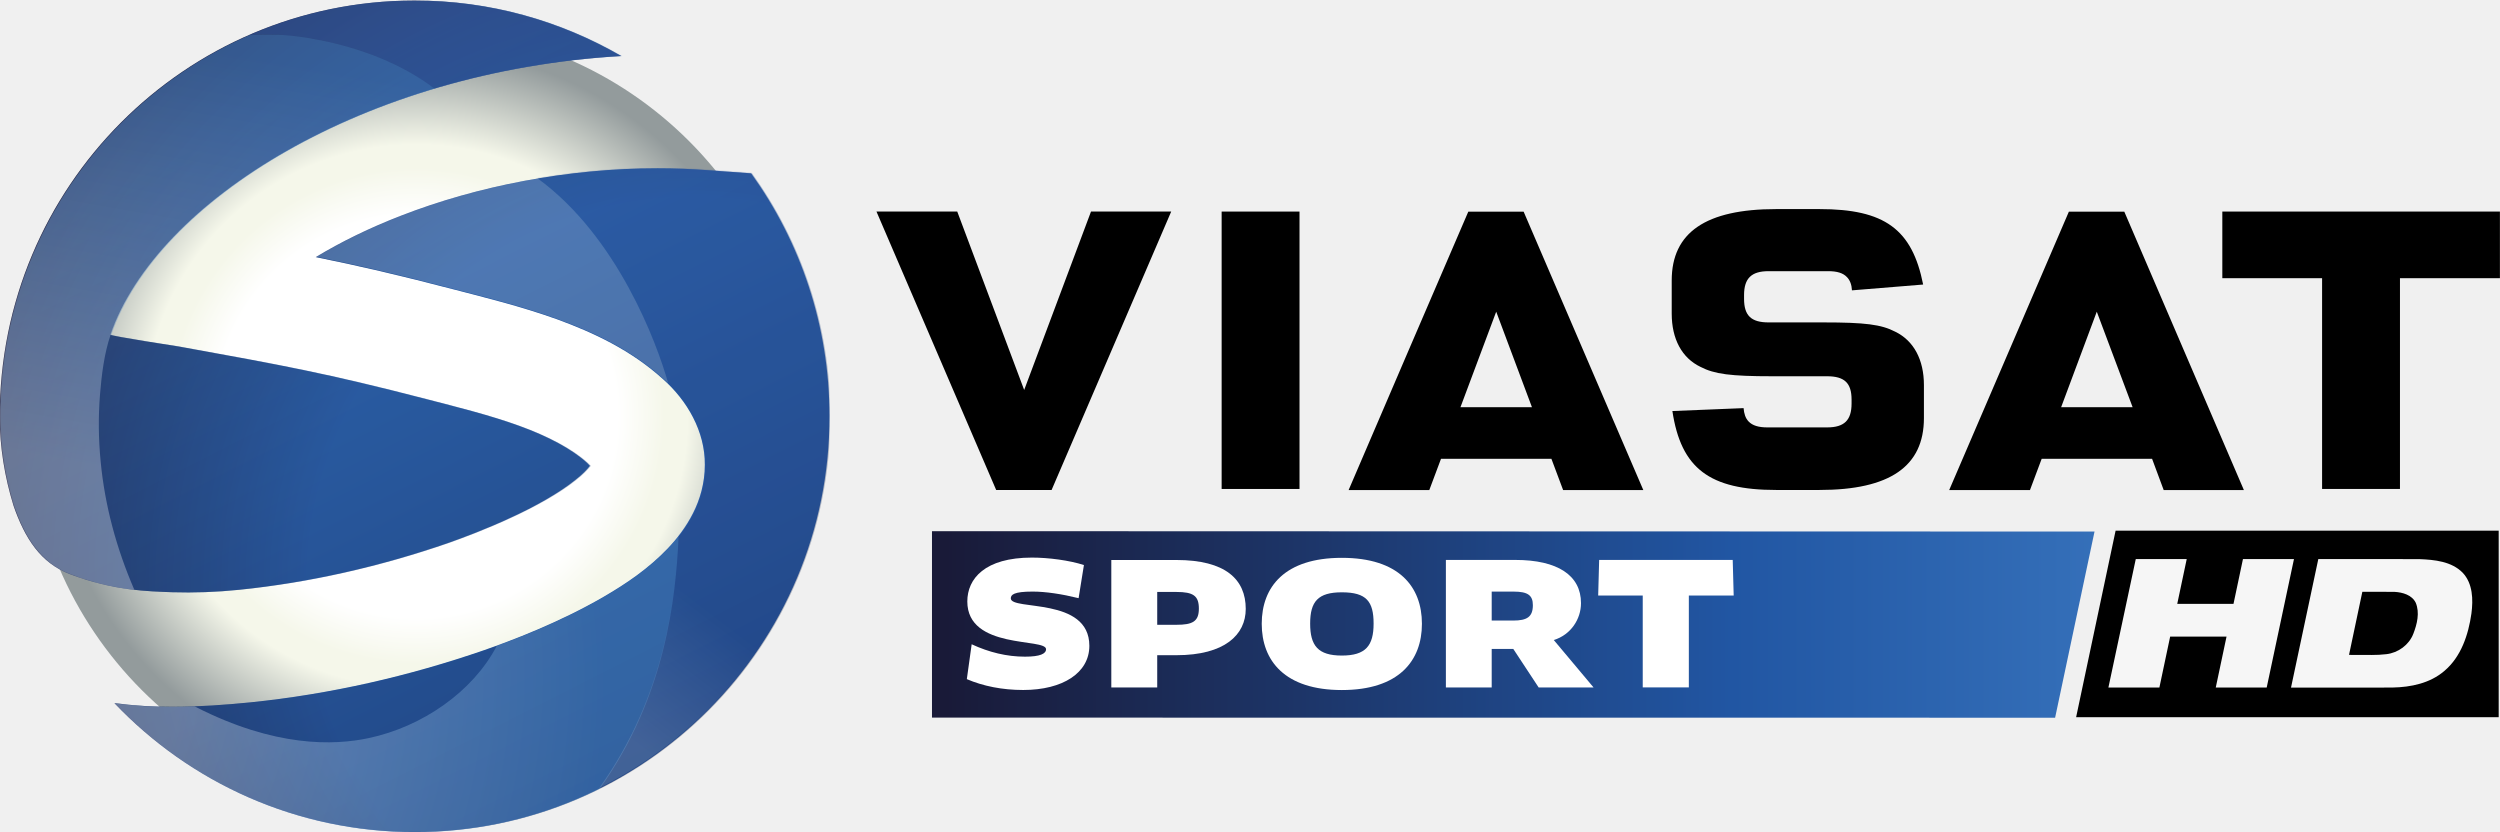
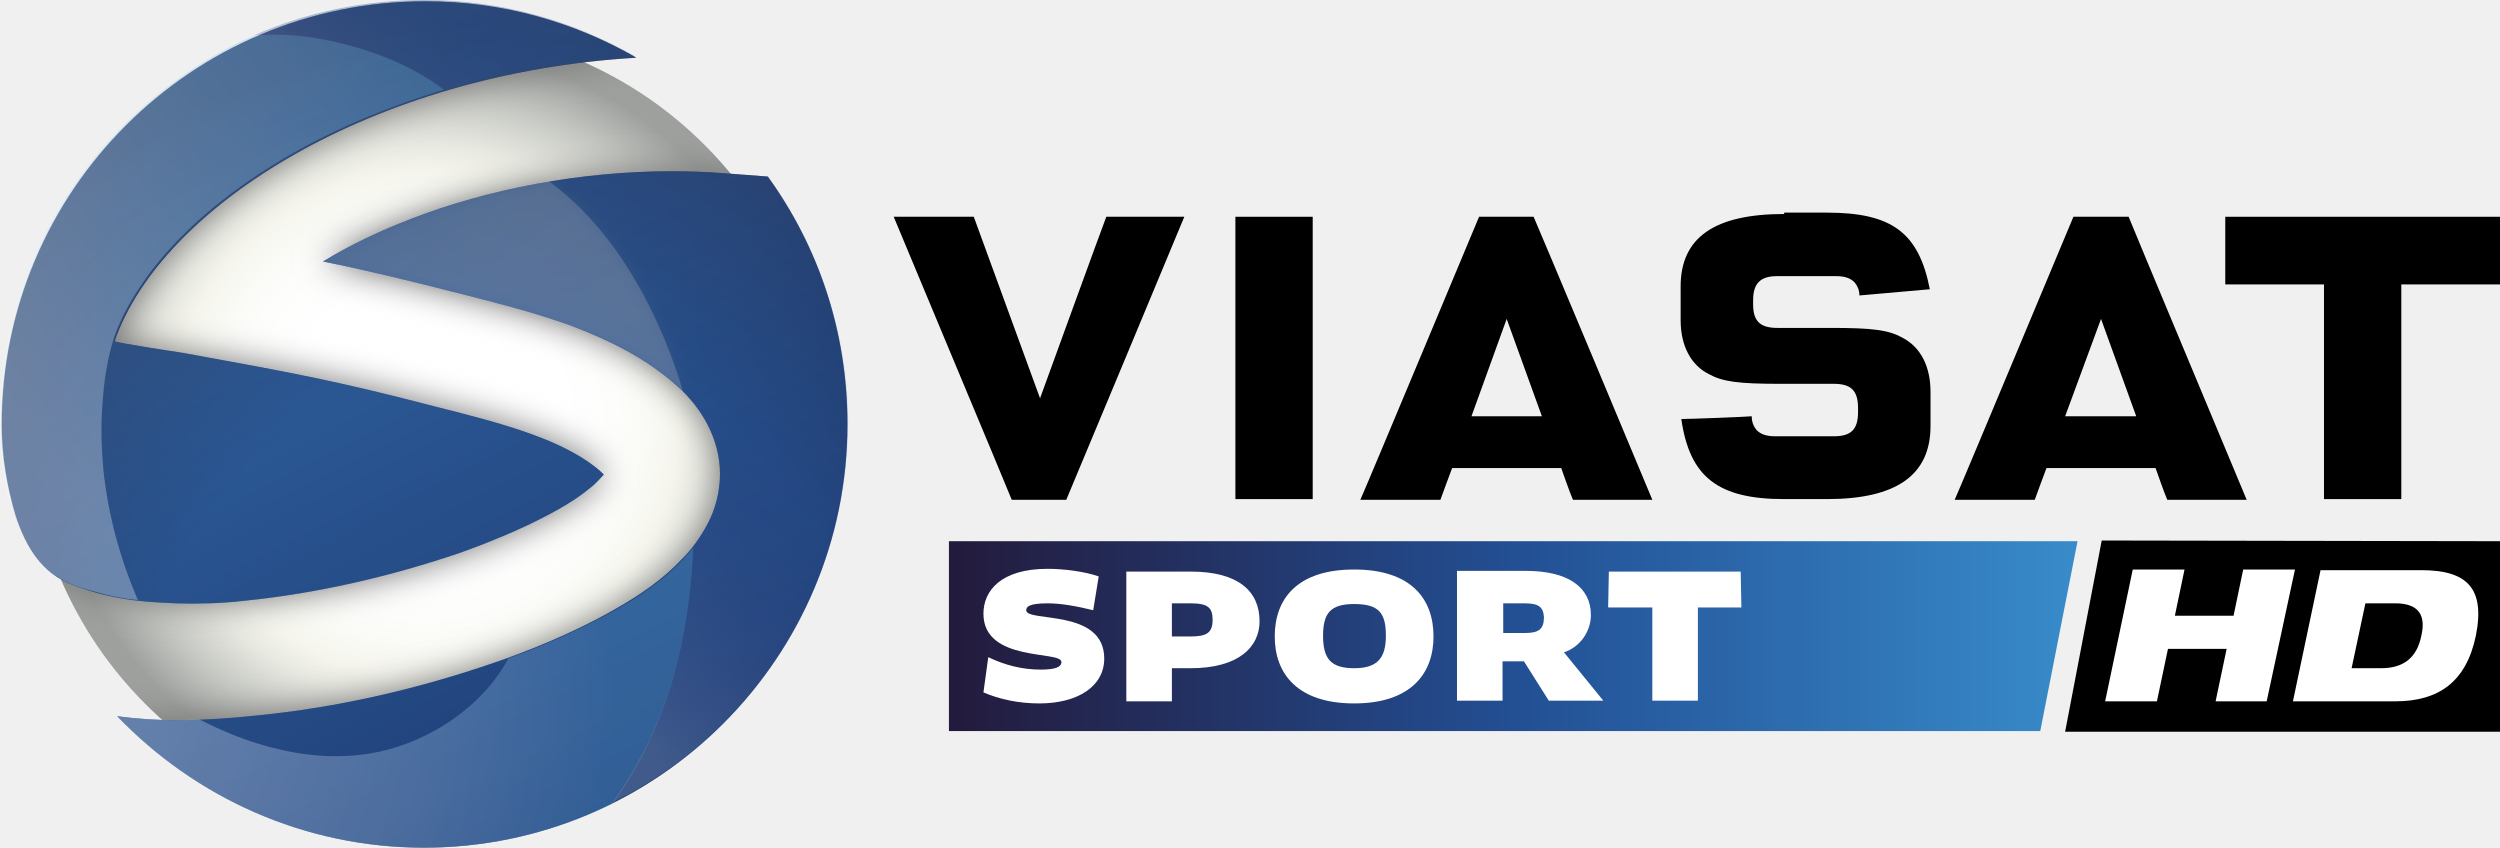
- <svg xmlns="http://www.w3.org/2000/svg" width="211.67mm" height="70.418mm" version="1.1" viewBox="0 0 211.67 70.418">
+ <svg xmlns="http://www.w3.org/2000/svg" width="796.29" height="270" version="1.1" viewBox="0 0 796.29 270" xml:space="preserve">
  <defs>
-     <linearGradient id="d" x2="1" gradientTransform="matrix(16.176 0 0 -16.176 383.08 291.09)" gradientUnits="userSpaceOnUse">
-       <stop stop-color="#191a38" offset="0" />
-       <stop stop-color="#191a38" offset=".007" />
-       <stop stop-color="#2156a3" offset=".511" />
-       <stop stop-color="#4a8bd1" offset="1" />
+     <radialGradient id="XMLID_8_-1" cx="391.74" cy="414.65" r="233.83" gradientTransform="matrix(.5386 0 0 .5386 -76.029 -88.33)" gradientUnits="userSpaceOnUse">
+       <stop stop-color="#fff" offset=".343" />
+       <stop stop-color="#FDFDFC" offset=".489" />
+       <stop stop-color="#F8F8F2" offset=".603" />
+       <stop stop-color="#F5F5ED" offset=".64" />
+       <stop stop-color="#E8E9E1" offset=".705" />
+       <stop stop-color="#C6C8C3" offset=".825" />
+       <stop stop-color="#9DA09D" offset=".949" />
+     </radialGradient>
+     <clipPath id="clipPath1658">
+       <path d="m184.78-534.18c-129.1 0-233.8 104.7-233.8 233.8s104.7 233.8 233.8 233.8c129.2 0 233.8-104.7 233.8-233.8 0.1-129.1-104.6-233.8-233.8-233.8z" />
+     </clipPath>
+     <filter id="filter1583" x="-.048" y="-.048" width="1.096" height="1.096" color-interpolation-filters="sRGB">
+       <feGaussianBlur stdDeviation="10.023" />
+     </filter>
+     <radialGradient id="SVGID_6_-0" cx="-962.81" cy="966.67" r="164.99" gradientTransform="matrix(.6442 0 0 .6442 1051.5 -379.22)" gradientUnits="userSpaceOnUse">
+       <stop stop-color="#1D488A" offset=".522" />
+       <stop stop-color="#1E1C40" offset="1" />
+     </radialGradient>
+     <linearGradient id="SVGID_7_-9" x1="395.49" x2="452.99" y1="149.89" y2="262.3" gradientTransform="matrix(2.1143 0 0 2.1143 -749.81 -282.69)" gradientUnits="userSpaceOnUse">
+       <stop stop-color="#5AA7DC" offset="0" />
+       <stop stop-color="#1E1C40" offset="1" />
    </linearGradient>
-     <clipPath id="j">
-       <path d="m373.45 297.18h4.487v-5.734h-4.487z" />
-     </clipPath>
-     <linearGradient id="f" x2="1" gradientTransform="matrix(1.2722 7.1787 7.1787 -1.2722 375.25 292.57)" gradientUnits="userSpaceOnUse">
+     <radialGradient id="SVGID_8_-0" cx="-1086.6" cy="957.88" r="148.94" gradientTransform="matrix(1.3621 0 0 1.3621 1473.5 -1084.5)" gradientUnits="userSpaceOnUse">
      <stop stop-color="#fff" offset="0" />
-       <stop stop-color="#4a8bd1" offset=".61" />
-       <stop stop-color="#4a8bd1" offset=".675" />
-       <stop stop-color="#4a8bd1" offset="1" />
+       <stop stop-color="#F9FBFE" offset=".118" />
+       <stop stop-color="#E8F0FB" offset=".292" />
+       <stop stop-color="#CCDEF4" offset=".501" />
+       <stop stop-color="#A0C6EA" offset=".736" />
+       <stop stop-color="#5DA8DD" offset=".991" />
+       <stop stop-color="#5AA7DC" offset="1" />
+     </radialGradient>
+     <linearGradient id="SVGID_9_-6" x1="359.82" x2="469.99" y1="199.75" y2="111.49" gradientTransform="matrix(2.1143 0 0 2.1143 -749.81 -282.69)" gradientUnits="userSpaceOnUse">
+       <stop stop-color="#fff" offset="0" />
+       <stop stop-color="#5AA7DC" offset=".61" />
    </linearGradient>
-     <clipPath id="k">
-       <path d="m379 295.8h3.019v-6.405h-3.019z" />
-     </clipPath>
-     <linearGradient id="g" x2="1" gradientTransform="matrix(4.2764 5.6351 5.6351 -4.2764 378.43 291.01)" gradientUnits="userSpaceOnUse">
-       <stop stop-color="#fff" offset="0" />
+     <linearGradient id="SVGID_10_-7" x1="403.95" x2="434.11" y1="164.08" y2="124.2" gradientTransform="matrix(2.1143 0 0 2.1143 -749.81 -282.69)" gradientUnits="userSpaceOnUse">
      <stop stop-color="#fff" offset=".005" />
-       <stop stop-color="#3153a0" offset=".224" />
-       <stop stop-color="#3153a0" offset=".615" />
-       <stop stop-color="#3153a0" offset="1" />
+       <stop stop-color="#E0E0EF" offset=".04" />
+       <stop stop-color="#B9BCD9" offset=".091" />
+       <stop stop-color="#959CC4" offset=".146" />
+       <stop stop-color="#7581B3" offset=".206" />
+       <stop stop-color="#5B6DA5" offset=".271" />
+       <stop stop-color="#455E9B" offset=".343" />
+       <stop stop-color="#345393" offset=".424" />
+       <stop stop-color="#284D8E" offset=".521" />
+       <stop stop-color="#20498B" offset=".649" />
+       <stop stop-color="#1D488A" offset=".929" />
    </linearGradient>
-     <clipPath id="l">
-       <path d="m376.02 297.53h3.853v-0.909h-3.853z" />
-     </clipPath>
-     <linearGradient id="h" x2="1" gradientTransform="matrix(2.0217 2.677 2.677 -2.0217 376.76 295.49)" gradientUnits="userSpaceOnUse">
-       <stop stop-color="#fff" offset="0" />
+     <linearGradient id="SVGID_11_-7" x1="428.96" x2="492.61" y1="230.8" y2="147.04" gradientTransform="matrix(2.1143 0 0 2.1143 -749.81 -282.69)" gradientUnits="userSpaceOnUse">
      <stop stop-color="#fff" offset=".005" />
-       <stop stop-color="#3153a0" offset=".237" />
-       <stop stop-color="#3153a0" offset=".929" />
-       <stop stop-color="#3153a0" offset="1" />
+       <stop stop-color="#D2D4E7" offset=".053" />
+       <stop stop-color="#AAAED0" offset=".104" />
+       <stop stop-color="#868EBC" offset=".158" />
+       <stop stop-color="#6675AB" offset=".215" />
+       <stop stop-color="#4C639E" offset=".275" />
+       <stop stop-color="#385695" offset=".34" />
+       <stop stop-color="#2A4E8F" offset=".411" />
+       <stop stop-color="#20498B" offset=".493" />
+       <stop stop-color="#1D488A" offset=".615" />
    </linearGradient>
-     <clipPath id="m">
-       <path d="m374.64 292h5.822v-3.054h-5.822z" />
-     </clipPath>
-     <radialGradient id="a" cx="0" cy="0" r="1" gradientTransform="matrix(6.4401 .0040137 .0040137 -6.4532 373.25 290.53)" gradientUnits="userSpaceOnUse">
-       <stop stop-color="#fff" offset="0" />
-       <stop stop-color="#fff" offset=".319" />
-       <stop stop-color="#5ba2de" offset="1" />
-     </radialGradient>
-     <clipPath id="n">
-       <path d="m373.45 297.53h8.568v-8.586h-8.568z" />
-     </clipPath>
-     <linearGradient id="i" x2="1" gradientTransform="matrix(3.8711 -7.5549 -7.5549 -3.8711 376.19 296.45)" gradientUnits="userSpaceOnUse">
-       <stop stop-color="#4a8bd1" offset="0" />
-       <stop stop-color="#191a38" offset="1" />
-     </linearGradient>
-     <radialGradient id="b" cx="0" cy="0" r="1" gradientTransform="matrix(7.7813 .0054788 .0054788 -7.7969 380.62 291.5)" gradientUnits="userSpaceOnUse">
-       <stop stop-color="#2156a3" offset="0" />
-       <stop stop-color="#2156a3" offset=".511" />
-       <stop stop-color="#1b1938" offset="1" />
-     </radialGradient>
-     <radialGradient id="c" cx="0" cy="0" r="1" gradientTransform="matrix(3.9974 .0024911 .0024911 -4.0055 377.75 293.24)" gradientUnits="userSpaceOnUse">
-       <stop stop-color="#fff" offset="0" />
-       <stop stop-color="#fff" offset=".343" />
-       <stop stop-color="#fff" offset=".519" />
-       <stop stop-color="#f5f7ea" offset=".64" />
-       <stop stop-color="#f5f7ea" offset=".7" />
-       <stop stop-color="#939b9c" offset=".949" />
-       <stop stop-color="#939b9c" offset="1" />
-     </radialGradient>
-     <linearGradient id="e" x2="1" gradientTransform="matrix(48.522 29.211 -29.211 48.522 -17.897 78.795)" gradientUnits="userSpaceOnUse">
-       <stop stop-color="#4a8bd1" offset="0" />
-       <stop stop-color="#fff" offset=".201" />
+     <filter id="filter1952" x="-.038" y="-.065" width="1.076" height="1.131" color-interpolation-filters="sRGB">
+       <feGaussianBlur stdDeviation="3.363" />
+     </filter>
+     <linearGradient id="SVGID_12_-7" x1="411.49" x2="451.86" y1="151.28" y2="212.27" gradientUnits="userSpaceOnUse">
+       <stop stop-color="#5AA7DC" offset="0" />
+       <stop stop-color="#66ABDE" offset=".011" />
+       <stop stop-color="#92BEE7" offset=".062" />
+       <stop stop-color="#B3CFEE" offset=".12" />
+       <stop stop-color="#CCDEF4" offset=".185" />
+       <stop stop-color="#E0EBF9" offset=".257" />
+       <stop stop-color="#EEF4FC" offset=".342" />
+       <stop stop-color="#F8FAFE" offset=".446" />
+       <stop stop-color="#FEFEFF" offset=".593" />
      <stop stop-color="#fff" offset="1" />
    </linearGradient>
+     <linearGradient id="SVGID_13_" x1="348.49" x2="512.04" y1="319.35" y2="319.35" gradientUnits="userSpaceOnUse">
+       <stop stop-color="#231A3C" offset="0" />
+       <stop stop-color="#235095" offset=".511" />
+       <stop stop-color="#388BCA" offset="1" />
+     </linearGradient>
  </defs>
-   <g transform="translate(21.562 -79.93)">
-     <g transform="matrix(8.2005 0 0 -8.2005 -3084.1 2519.9)">
-       <path d="m383.08 290.13 11.596-1e-3 0.407 1.922-12.003 4e-3z" fill="url(#d)" />
-     </g>
-     <g transform="matrix(.99999 0 0 .99999 -.00016666 .0011621)">
-       <g transform="matrix(8.2006 0 0 -8.2006 70.812 97.842)">
-         <path d="m0 0c-0.019-0.051-0.69-1.842-0.69-1.842s-0.673 1.791-0.691 1.842h-0.834c0.045-0.107 1.216-2.829 1.236-2.875h0.572c0.019 0.046 1.19 2.768 1.235 2.875z" />
-       </g>
-       <path d="m81.873 121.33h6.593v-23.487h-6.593z" />
-       <g transform="matrix(8.2006 0 0 -8.2006 105.12 106.32)">
-         <path d="m0 0 0.369-0.986h-0.738zm-0.288 1.033c-0.021-0.046-1.191-2.768-1.236-2.875h0.833c0.017 0.044 0.121 0.323 0.121 0.323h1.14s0.104-0.279 0.121-0.323h0.828c-0.046 0.107-1.216 2.829-1.236 2.875z" />
-       </g>
-       <g transform="matrix(8.2006 0 0 -8.2006 155.97 106.32)">
-         <path d="m0 0 0.37-0.986h-0.738zm-0.288 1.033c-0.02-0.046-1.19-2.768-1.236-2.875h0.834c0.016 0.044 0.121 0.323 0.121 0.323h1.14s0.104-0.279 0.12-0.323h0.828c-0.046 0.107-1.215 2.829-1.235 2.875z" />
-       </g>
-       <g transform="matrix(8.2006 0 0 -8.2006 128.82 97.633)">
-         <path d="m0 0c-0.725 0-1.078-0.241-1.078-0.737v-0.342c0-0.262 0.105-0.458 0.297-0.55 0.144-0.075 0.311-0.097 0.742-0.097h0.565c0.18 0 0.253-0.07 0.253-0.241v-0.04c0-0.173-0.075-0.247-0.253-0.247h-0.616c-0.091 0-0.154 0.019-0.194 0.061-0.032 0.033-0.047 0.079-0.052 0.138-0.07-3e-3 -0.658-0.027-0.735-0.03 0.089-0.593 0.384-0.815 1.071-0.815h0.448c0.725 0 1.078 0.243 1.078 0.742v0.341c0 0.262-0.105 0.458-0.296 0.551-0.145 0.075-0.311 0.096-0.743 0.096h-0.565c-0.18 0-0.253 0.071-0.253 0.243v0.039c0 0.173 0.076 0.247 0.253 0.247h0.616c0.092 0 0.154-0.019 0.194-0.062 0.031-0.032 0.048-0.078 0.051-0.136 0.073 6e-3 0.657 0.054 0.735 0.06-0.114 0.573-0.399 0.779-1.07 0.779z" />
-       </g>
-       <g transform="matrix(8.2006 0 0 -8.2006 166.6 97.842)">
-         <path d="m0 0v-0.688h1.03v-2.176h0.804v2.176h1.032v0.688z" />
+   <g transform="translate(4.0964e-6 2.15e-6)">
+     <g transform="translate(.30997 .13265)">
+       <path d="m134.94 9.049c-69.533 0-125.92 56.391-125.92 125.92s56.391 125.92 125.92 125.92c69.587 0 125.92-56.391 125.92-125.92 0.054-69.533-56.338-125.92-125.92-125.92z" fill="url(#XMLID_8_-1)" stroke-width=".539" />
+       <g transform="matrix(.5386 0 0 .5386 35.417 296.76)" clip-path="url(#clipPath1658)" fill="#757576" filter="url(#filter1583)">
+         <path d="m3.4-127.63c11.8 1.5 23.5 2.2 34.9 2.2 16.4 0 32.3-1.2 47.1-2.7 48.2-4.9 95.9-15.7 141.3-31.4 16.1-5.6 45.1-16.4 72.3-32.1 13.7-8 27-17 38.5-29 5.7-6 11.1-12.9 15.3-21.2s7.2-18.3 7.2-29.2c0.2-20.3-10.8-38.9-25.3-51.7-19.3-17.4-41.8-28-63.8-36s-43.9-13.3-62.3-18.1c-33.8-8.8-58.2-14.4-83.6-19.6 15.3-9.2 32.7-17.8 51.6-25 45.7-17.6 100.1-28.4 154.7-28.4 10.2 0 20.5 0.4 30.7 1.1l25.9 2c29.7 41.2 47.2 91.7 47.2 146.3 0 138.4-112.2 250.6-250.6 250.6-71.1 0-135.5-29.9-181.1-77.8zm-26.8-77.8c26.8 10.2 47.6 10.4 61.6 10.9 13.1 0.5 26.9 0 40.4-1.4 42.6-4.3 85.3-14 125.9-28 9-3.1 23.5-8.5 38.2-15.3 14.7-6.7 29.7-15.1 39.2-22.8 4.3-3.3 7.3-6.5 8.9-8.6-0.5-0.5-1-1.1-1.8-1.7-9.1-8.3-23.7-16.1-41.1-22.4s-37.2-11.3-56.2-16.2c-60.3-15.6-86.7-20.4-149.2-31.7 0 0-41.5-6.4-41.3-7.2 27.8-80.3 153-158.8 308.6-167.7-36.8-21.3-79.3-33.5-124.9-33.5-138.4 0-250.6 112.2-250.6 250.6 0 18.5 3.1 36.5 8.3 53.6 6.8 20 16.4 34.8 34 41.4z" />
+         <path d="m260-442.63c48.5 36.1 70.9 99.7 77.7 122.7-19.2-18.5-44.7-30.9-66.7-38.8-22-8-43.9-13.3-62.3-18.1-33.8-8.8-58.2-14.4-83.6-19.6 15.3-9.2 32.7-17.8 51.7-25 25.1-9.7 52.9-17.3 81.9-22.2 0 0 0.8 0.6 1.3 1z" opacity=".17" />
+         <path d="m51.6-125.63c-4.1 0.1-9.4 0.3-13.5 0.3-11.4 0-23.1-0.7-34.9-2.2 45.6 47.9 110 77.8 181.4 77.8 40 0 77.8-9.4 111.4-26.1 40.1-55.9 46.1-115.3 47.9-152.1-2.1 2.6-4.2 5.1-6.5 7.4-11.5 12-24.9 21.1-38.5 29-23.4 13.5-48.2 23.4-64.9 29.5-14.4 27.6-45.1 48.8-77.4 55.6-21 4.4-56.6 5.5-104.4-18.8z" opacity=".31" />
+         <path d="m-57.5-246.73c4.8 14 11.9 28.1 24.6 36.5 7.2 4.8 15.7 7.3 23.9 9.6 8 2.2 16.2 3.8 24.5 4.7-10.6-24.7-17.8-50.7-20.3-77.5-1.2-13.3-1.4-26.7-0.3-39.9 1-12.1 2.6-24.8 6.2-36.4 3.4-10.9 9.2-21.3 15.5-30.8 7.2-11 15.7-21 24.9-30.3 18.6-18.8 40.3-34.7 63.2-47.9 29.1-16.7 60.1-29.5 92.2-39.2-19.6-15.1-44.1-24.1-68.1-29.1-11.2-2.3-22.6-3.7-34.1-3.6-2.5 0-4.9 0.1-7.4 0.3-0.9 0.1-2.3 0-3.1 0.3-1.6 0.7-3.1 1.4-4.7 2.1-5.9 2.7-11.7 5.7-17.4 8.9-45.3 25.5-82.2 65.1-104.3 112.2-10.6 22.6-17.8 46.8-21.2 71.6-3.7 26.4-3.3 53.2 3.3 79.1 0.8 3.2 1.6 6.3 2.6 9.4" opacity=".31" />
+         <path d="m388.2-446.63-25.9-2c-10.2-0.7-20.4-1.1-30.7-1.1-24.5 0-49 2.2-72.7 6.2 29.4 20.8 61.7 65 79 123.7h-0.1v0.1c-0.1-0.1-0.2-0.1-0.2-0.2 13.1 12.7 22.6 30.2 22.5 49.1 0 10.9-3 20.9-7.2 29.2-2.6 5.1-5.6 9.7-8.9 13.8-1.8 36.8-7.7 96.3-47.9 152.1 82.5-41 139.2-126.1 139.2-224.5 0.1-54.7-17.4-105.2-47.1-146.4z" opacity=".15" />
      </g>
    </g>
-     <g transform="matrix(.99999 0 0 .99999 -.00016666 .0011621)">
-       <g transform="matrix(8.2006 0 0 -8.2006 65.071 138.35)">
-         <path d="m0 0c-0.216 0-0.414 0.04-0.582 0.112l0.05 0.36c0.179-0.083 0.362-0.128 0.55-0.128 0.156 0 0.218 0.03 0.218 0.077 0 0.118-0.813-7e-3 -0.813 0.493 0 0.235 0.181 0.453 0.667 0.453 0.17 0 0.386-0.028 0.537-0.077l-0.055-0.342c-0.174 0.043-0.34 0.068-0.475 0.068-0.195 0-0.225-0.033-0.225-0.07 0-0.13 0.811 0.019 0.811-0.49 0-0.279-0.274-0.456-0.683-0.456" fill="#fff" />
-       </g>
-       <g transform="matrix(8.2006 0 0 -8.2006 78.042 130.05)">
-         <path d="m0 0h-0.198v-0.339h0.198c0.167 0 0.232 0.034 0.232 0.167 0 0.132-0.057 0.172-0.232 0.172m0-0.653h-0.198v-0.333h-0.474v1.316h0.672c0.507 0 0.716-0.2 0.716-0.505 0-0.266-0.216-0.478-0.716-0.478" fill="#fff" />
-       </g>
-       <g transform="matrix(8.2006 0 0 -8.2006 92.049 130.08)">
-         <path d="m0 0c-0.246 0-0.327-0.095-0.327-0.323s0.081-0.33 0.327-0.33c0.247 0 0.328 0.102 0.328 0.33s-0.073 0.323-0.328 0.323m0-1.009c-0.588 0-0.827 0.302-0.827 0.684 0 0.383 0.239 0.681 0.827 0.681 0.59 0 0.827-0.298 0.827-0.681 0-0.381-0.237-0.684-0.827-0.684" fill="#fff" />
-       </g>
-       <g transform="matrix(8.2006 0 0 -8.2006 106.6 130.02)">
-         <path d="m0 0h-0.227v-0.299h0.222c0.144 0 0.203 0.039 0.203 0.159 0 0.101-0.051 0.14-0.198 0.14m0.414-0.5 0.411-0.49h-0.567l-0.262 0.398h-0.223v-0.398h-0.473v1.317h0.717c0.436 0 0.678-0.159 0.678-0.446 0-0.165-0.105-0.327-0.281-0.381" fill="#fff" />
-       </g>
-       <g transform="matrix(8.2006 0 0 -8.2006 121.43 130.35)">
-         <path d="m0 0v-0.949h-0.476v0.949h-0.46l0.01 0.367h1.379l0.01-0.367z" fill="#fff" />
-       </g>
+     <g transform="matrix(2.1143 0 0 2.1143 -749.81 -282.69)">
+       <path d="m372.3 241.6c3 0.4 6 0.6 8.9 0.6 4.2 0 8.2-0.3 12-0.7 12.3-1.2 24.4-4 36-8 4.1-1.4 11.5-4.2 18.4-8.2 3.5-2 6.9-4.3 9.8-7.4 1.5-1.5 2.8-3.3 3.9-5.4s1.8-4.7 1.8-7.4c0-5.2-2.7-9.9-6.4-13.2-4.9-4.4-10.6-7.1-16.2-9.2-5.6-2-11.2-3.4-15.9-4.6-8.6-2.2-14.8-3.7-21.3-5 3.9-2.4 8.3-4.5 13.2-6.4 11.6-4.5 25.5-7.2 39.4-7.2 2.6 0 5.2 0.1 7.8 0.3l6.6 0.5c7.6 10.5 12 23.3 12 37.3 0 35.2-28.6 63.8-63.8 63.8-18.1 0-34.5-7.6-46.2-19.8zm-6.8-19.8c6.8 2.6 12.1 2.6 15.7 2.8 3.3 0.1 6.9 0 10.3-0.4 10.9-1.1 21.7-3.6 32.1-7.1 2.3-0.8 6-2.2 9.7-3.9s7.6-3.8 10-5.8c1.1-0.8 1.8-1.7 2.3-2.2l-0.4-0.4c-2.3-2.1-6-4.1-10.5-5.7-4.4-1.6-9.5-2.9-14.3-4.1-15.3-4-22.1-5.2-38-8.1 0 0-10.6-1.6-10.5-1.8 7.1-20.4 39-40.4 78.6-42.7-9.4-5.4-20.2-8.5-31.8-8.5-35.2 0-63.8 28.6-63.8 63.8 0 4.7 0.8 9.3 2.1 13.7 1.6 4.9 4 8.6 8.5 10.4z" fill="url(#SVGID_6_-0)" />
    </g>
-     <g transform="matrix(.13189 0 0 .13189 142.78 115.76)">
-       <path d="m112.08 69h245.92v119.76h-271.27l25.347-119.76" />
+     <path d="m37.357 228.14c6.343 0.846 12.686 1.269 18.818 1.269 8.88 0 17.338-0.634 25.372-1.48 26.006-2.537 51.59-8.457 76.116-16.915 8.669-2.96 24.315-8.88 38.904-17.338 7.4-4.229 14.589-9.092 20.72-15.646 3.171-3.171 5.92-6.977 8.246-11.417 2.326-4.44 3.806-9.937 3.806-15.646 0-10.995-5.709-20.932-13.532-27.909-10.36-9.303-22.412-15.012-34.252-19.452-11.84-4.229-23.681-7.189-33.618-9.726-18.183-4.652-31.292-7.823-45.035-10.572 8.246-5.074 17.549-9.514 27.909-13.532 24.526-9.514 53.915-15.223 83.305-15.223 5.497 0 10.995 0.211 16.492 0.634l13.955 1.057c16.069 22.2 25.372 49.264 25.372 78.865 0 74.424-60.47 134.89-134.89 134.89-38.269 0-72.944-16.069-97.682-41.864z" fill="none" stroke-width="2.114" />
+     <path d="m37.357 228.14c6.343 0.846 12.686 1.269 18.818 1.269 8.88 0 17.338-0.634 25.372-1.48 26.006-2.537 51.59-8.457 76.116-16.915 8.669-2.96 24.315-8.88 38.904-17.338 7.4-4.229 14.589-9.092 20.72-15.646 3.171-3.171 5.92-6.977 8.246-11.417 2.326-4.44 3.806-9.937 3.806-15.646 0-10.995-5.709-20.932-13.532-27.909-10.36-9.303-22.623-15.012-34.252-19.452-11.84-4.229-23.681-7.189-33.618-9.726-18.183-4.652-31.292-7.823-45.035-10.572 8.246-5.074 17.549-9.514 27.909-13.532 24.526-9.514 53.915-15.223 83.305-15.223 5.497 0 10.995 0.211 16.492 0.634l13.955 1.057c16.069 22.2 25.372 49.264 25.372 78.865 0 74.424-60.47 134.89-134.89 134.89-38.269 0-72.944-16.069-97.682-41.864zm-14.377-41.864c14.377 5.497 25.583 5.497 33.195 5.92 6.977 0.211 14.589 0 21.778-0.846 23.046-2.326 45.881-7.612 67.87-15.012 4.863-1.692 12.686-4.652 20.509-8.246s16.069-8.034 21.143-12.263c2.326-1.692 3.806-3.594 4.863-4.652-0.211-0.211-0.634-0.634-1.057-0.846-4.863-4.44-12.686-8.669-22.2-12.052-9.303-3.383-20.086-6.132-30.235-8.669-32.349-8.457-46.727-10.995-80.345-17.126 0 0-22.412-3.383-22.2-3.806 15.012-43.132 82.459-85.419 166.19-90.282-19.875-11.417-42.709-17.972-67.236-17.972-74.424 0-134.89 60.47-134.89 134.89 0 9.937 1.692 19.663 4.44 28.966 3.594 10.36 8.669 18.395 18.183 21.989z" fill="url(#SVGID_7_-9)" opacity=".32" stroke-width="2.114" />
+     <path d="m63.363 229.19c-2.114 0-5.074 0.211-7.189 0.211-6.132 0-12.475-0.423-18.818-1.269 24.526 25.795 59.201 41.864 97.682 41.864 21.566 0 41.864-5.074 60.047-13.955 21.566-30.023 24.738-62.161 25.795-81.825-1.057 1.48-2.326 2.749-3.383 4.017-6.132 6.554-13.32 11.417-20.72 15.646-12.686 7.189-26.006 12.686-34.886 15.857-7.823 14.8-24.315 26.218-41.652 29.812-11.206 2.326-30.446 2.96-56.241-10.149z" fill="url(#SVGID_8_-0)" opacity=".31" stroke-width="2.114" />
+     <path d="m4.584 163.86c2.537 7.612 6.343 15.223 13.32 19.663 3.806 2.537 8.457 4.017 12.897 5.074 4.229 1.269 8.669 2.114 13.109 2.537-5.709-13.32-9.514-27.275-10.995-41.652-0.634-7.189-0.846-14.377-0.211-21.566 0.423-6.554 1.48-13.32 3.383-19.663 1.903-5.92 4.863-11.417 8.246-16.492 3.806-5.92 8.457-11.417 13.32-16.28 9.937-10.149 21.778-18.606 34.041-25.795 15.646-9.092 32.349-15.857 49.687-21.143-10.572-8.034-23.681-12.897-36.578-15.646-6.132-1.269-12.263-1.903-18.395-1.903-1.269 0-2.749 0-4.017 0.211-0.423 0-1.269 0-1.692 0.211-0.846 0.423-1.692 0.846-2.537 1.057-3.171 1.48-6.343 3.171-9.303 4.863-24.315 13.743-44.19 35.098-56.241 60.47-5.709 12.263-9.514 25.161-11.417 38.481-1.903 14.166-1.692 28.543 1.692 42.498 0.846 1.692 1.269 3.383 1.692 5.074" fill="url(#SVGID_9_-6)" opacity=".31" stroke-width="2.114" />
+     <path d="m129.75 21.355c4.229 2.114 8.246 4.652 11.84 7.189h-0.211c18.818-5.709 39.327-9.303 60.893-10.572-19.875-11.417-42.709-17.972-67.236-17.972-19.24 0-37.635 4.017-54.127 11.206 14.166-1.269 33.618 2.537 48.841 10.149z" fill="url(#SVGID_10_-7)" opacity=".35" stroke-width="2.114" />
+     <path d="m244.77 56.241-13.955-1.057c-5.497-0.423-10.995-0.634-16.492-0.634-13.32 0-26.429 1.269-39.115 3.383 15.857 11.206 33.195 35.098 42.498 66.601l-0.211-0.211c6.977 6.766 12.263 16.28 12.052 26.429 0 5.92-1.692 11.206-3.806 15.646-1.48 2.749-2.96 5.286-4.863 7.4-1.057 19.875-4.229 51.801-25.795 81.825 44.401-21.989 75.059-67.87 75.059-120.94 0-28.966-9.514-56.241-25.372-78.442z" fill="url(#SVGID_11_-7)" opacity=".15" stroke-width="2.114" />
+     <path transform="matrix(.5386 0 0 .5386 -75.869 -88.361)" d="m466.9 272.4c48.5 36.1 70.9 99.7 77.7 122.7-19.2-18.5-44.7-30.9-66.7-38.8-22-8-43.9-13.3-62.3-18.1-33.8-8.8-58.2-14.4-83.6-19.6 15.3-9.2 32.7-17.8 51.7-25 25.1-9.7 52.9-17.3 81.9-22.2 0 0 0.8 0.6 1.3 1z" fill="#757576" filter="url(#filter1952)" opacity=".17" />
+     <g transform="matrix(2.1143 0 0 2.1143 -749.81 -282.69)">
+       <path d="m437.7 161.3c12.4 9.2 18.1 25.4 19.8 31.3-4.9-4.7-11.4-7.9-17-9.9s-11.2-3.4-15.9-4.6c-8.6-2.2-14.8-3.7-21.3-5 3.9-2.4 8.3-4.5 13.2-6.4 6.4-2.5 13.5-4.4 20.9-5.7 0 0.1 0.2 0.2 0.3 0.3z" fill="url(#SVGID_12_-7)" opacity=".17" />
    </g>
-     <g transform="matrix(.13189 0 0 .13189 142.78 115.76)" fill="#f6f6f6">
-       <path d="m125.02 87.25h32.71l-6.08 28.745h36.11l6.07-28.745h32.75l-17.51 82.475h-32.7l6.92-32.72h-36.19l-6.92 32.72h-32.73z" />
-       <path d="m242.2 87.242h46.627c6.078 0 12.156 0.012 18.233 0.028 9.75 0.38 20.72 1.43 27.91 8.81 6.46 6.96 6.7 17.21 5.53 26.09-1.93 13.6-6.6 27.83-17.44 36.93-9.1 7.83-21.43 10.39-33.13 10.6-4.444 0.027-8.888 0.056-13.332 0.056h-51.918l17.52-82.514m28.27 21.014-8.55 40.494 14.539 0.048c3.152 0.01 6.298-0.134 9.431-0.508 7.59-0.88 14.55-5.92 17.32-13.11 2.41-6.21 4.21-13.5 1.54-19.91-2.47-5.04-8.46-6.7-13.64-6.98-2.586-0.034-5.173-0.037-7.759-0.034h-12.881z" />
-     </g>
-     <g transform="matrix(8.2006 0 0 -8.2006 -3084.1 2519.9)">
-       <path d="m377.74 297.25c-2.208-2e-3 -3.996-1.796-3.996-4.008 2e-3 -2.212 1.793-4.005 4.001-4.003 2.208 1e-3 3.996 1.795 3.995 4.008-2e-3 2.212-1.791 4.003-3.998 4.003z" fill="url(#c)" />
-     </g>
-     <g transform="matrix(8.2006 0 0 -8.2006 -3084.1 2519.9)">
-       <path d="m377.73 297.53c-2.366-2e-3 -4.282-1.925-4.28-4.296 0-0.316 0.052-0.625 0.142-0.918 0.118-0.341 0.282-0.594 0.582-0.708 0.459-0.175 0.813-0.177 1.054-0.187 0.224-7e-3 0.459 1e-3 0.691 0.025 0.728 0.074 1.458 0.241 2.151 0.48 0.154 0.054 0.401 0.146 0.652 0.263 0.251 0.114 0.508 0.259 0.671 0.391 0.073 0.056 0.124 0.111 0.151 0.146-8e-3 9e-3 -0.018 0.019-0.03 0.031-0.155 0.142-0.405 0.275-0.704 0.383-0.297 0.108-0.636 0.192-0.96 0.276-1.03 0.267-1.482 0.348-2.551 0.542 0 0-0.71 0.109-0.706 0.122 0.475 1.376 2.614 2.722 5.274 2.877-0.63 0.364-1.355 0.573-2.134 0.573zm2.511-1.732c-0.933 0-1.864-0.185-2.645-0.488-0.324-0.125-0.622-0.271-0.883-0.429 0.434-0.088 0.851-0.184 1.43-0.335 0.315-0.082 0.688-0.173 1.064-0.308 0.376-0.138 0.761-0.318 1.091-0.617 0.248-0.22 0.435-0.538 0.432-0.886 0-0.186-0.05-0.358-0.122-0.499-0.072-0.143-0.164-0.261-0.262-0.364-0.197-0.206-0.425-0.361-0.659-0.497-0.465-0.27-0.961-0.456-1.236-0.552-0.775-0.268-1.591-0.455-2.414-0.539-0.253-0.025-0.525-0.046-0.807-0.046-0.194 0-0.394 0.011-0.596 0.038 0.781-0.821 1.882-1.332 3.102-1.331 2.366 1e-3 4.283 1.924 4.281 4.294-1e-3 0.936-0.301 1.801-0.809 2.507l-0.442 0.032c-0.174 0.013-0.348 0.02-0.522 0.02z" fill="url(#b)" />
-     </g>
-     <g transform="matrix(8.2006 0 0 -8.2006 -3084.1 2519.9)">
-       <g clip-path="url(#n)" opacity=".32">
-         <path d="m377.74 297.53c-2.366-2e-3 -4.283-1.925-4.281-4.296 0-0.316 0.053-0.625 0.142-0.918 0.118-0.341 0.283-0.594 0.583-0.708 0.458-0.175 0.813-0.178 1.053-0.187 0.225-7e-3 0.46 1e-3 0.691 0.025 0.729 0.074 1.459 0.241 2.152 0.48 0.154 0.054 0.4 0.146 0.652 0.263 0.251 0.115 0.508 0.258 0.671 0.391 0.073 0.056 0.123 0.111 0.151 0.146-8e-3 9e-3 -0.018 0.019-0.031 0.031-0.155 0.142-0.405 0.274-0.703 0.382s-0.636 0.193-0.96 0.277c-1.03 0.267-1.482 0.348-2.551 0.542 0 0-0.71 0.109-0.706 0.122 0.474 1.375 2.613 2.722 5.273 2.877-0.628 0.364-1.354 0.573-2.13 0.573zm-0.134-2.22c-0.324-0.125-0.622-0.271-0.883-0.429 0.434-0.088 0.851-0.184 1.43-0.335 0.314-0.082 0.688-0.173 1.064-0.309 0.376-0.137 0.761-0.318 1.091-0.616 0.248-0.22 0.435-0.538 0.432-0.887 0-0.185-0.05-0.357-0.122-0.499s-0.164-0.26-0.262-0.363c-0.197-0.206-0.425-0.362-0.659-0.497-0.465-0.27-0.961-0.456-1.237-0.552-0.775-0.268-1.59-0.455-2.413-0.539-0.254-0.025-0.525-0.046-0.807-0.046-0.194 0-0.395 0.011-0.597 0.038 0.781-0.821 1.882-1.332 3.103-1.331 2.366 0 4.282 1.924 4.281 4.294-1e-3 0.936-0.301 1.801-0.809 2.506l-0.442 0.033c-0.175 0.013-0.35 0.02-0.525 0.02-0.934 0-1.864-0.185-2.645-0.488" fill="url(#i)" />
-       </g>
-     </g>
-     <g transform="matrix(8.2006 0 0 -8.2006 -3084.1 2519.9)">
-       <g clip-path="url(#m)" opacity=".31">
-         <path d="m380.35 291.87c-0.197-0.206-0.425-0.36-0.659-0.497-0.401-0.232-0.824-0.403-1.109-0.506-0.247-0.473-0.769-0.835-1.322-0.952-0.358-0.077-0.967-0.096-1.785 0.321l-0.01 5e-3c-0.069-2e-3 -0.16-5e-3 -0.231-5e-3 -0.194 0-0.394 0.012-0.597 0.038 0.782-0.821 1.882-1.332 3.103-1.331 0.684 1e-3 1.33 0.162 1.904 0.448 0.685 0.958 0.786 1.976 0.816 2.606-0.036-0.045-0.073-0.087-0.11-0.127" fill="url(#a)" />
-       </g>
-     </g>
-     <g transform="matrix(8.2006 0 0 -8.2006 -3084.1 2519.9)">
-       <g clip-path="url(#l)" opacity=".35">
-         <path d="m377.73 297.53c-0.61 0-1.19-0.13-1.716-0.36h1e-3c2e-3 0 3e-3 1e-3 5e-3 2e-3 0.013 2e-3 0.029 2e-3 0.042 3e-3 0.042 4e-3 0.085 6e-3 0.127 6e-3 0.195 1e-3 0.39-0.022 0.582-0.062 0.375-0.076 0.753-0.212 1.072-0.43 0.017-0.012 0.034-0.024 0.051-0.037 0.014-0.01 0.028-0.02 0.042-0.029 0-1e-3 1e-3 -1e-3 2e-3 -2e-3 2e-3 1e-3 0.024 7e-3 0.037 0.011 0.046 0.013 0.092 0.026 0.138 0.038 0.027 7e-3 0.054 0.016 0.081 0.022 0.048 0.012 0.095 0.025 0.144 0.037 0.026 6e-3 0.052 0.012 0.079 0.019 0.051 0.011 0.102 0.023 0.153 0.034 0.025 5e-3 0.049 0.011 0.074 0.016 0.058 0.012 0.115 0.023 0.173 0.032 0.02 4e-3 0.039 9e-3 0.058 0.011 0.152 0.027 0.306 0.051 0.464 0.07 0.174 0.02 0.349 0.037 0.527 0.046-0.628 0.364-1.353 0.573-2.131 0.573zm-1.717-0.361 1e-3 1e-3c-1e-3 0-1e-3 0-1e-3 -1e-3" fill="url(#h)" />
-       </g>
-     </g>
-     <g transform="matrix(8.2006 0 0 -8.2006 -3084.1 2519.9)">
-       <g clip-path="url(#k)" opacity=".15">
-         <path d="m379 295.7c0.503-0.356 1.054-1.113 1.351-2.119l-1e-3 1e-3v-1e-3c0 1e-3 -2e-3 3e-3 -3e-3 4e-3 1e-3 -1e-3 3e-3 -3e-3 3e-3 -4e-3 0.223-0.217 0.384-0.514 0.381-0.838 0-0.186-0.05-0.358-0.122-0.499-0.044-0.088-0.096-0.166-0.151-0.237-0.031-0.63-0.132-1.649-0.817-2.606 1.41 0.703 2.378 2.162 2.377 3.847-1e-3 0.935-0.3 1.8-0.808 2.506l-0.443 0.033c-0.174 0.013-0.349 0.019-0.525 0.019-0.419 0-0.837-0.038-1.242-0.106" fill="url(#g)" />
-       </g>
-     </g>
-     <g transform="matrix(8.2006 0 0 -8.2006 -3084.1 2519.9)">
-       <g clip-path="url(#j)" opacity=".31">
-         <path d="m376.19 297.18c-0.042 0-0.085-2e-3 -0.127-6e-3 -0.012-1e-3 -0.027-1e-3 -0.04-3e-3 -0.029-0.013-0.057-0.026-0.086-0.039-0.043-0.02-0.086-0.041-0.129-0.062-0.027-0.014-0.055-0.028-0.082-0.043-0.028-0.015-0.057-0.031-0.086-0.047-0.023-0.014-0.048-0.027-0.071-0.041-0.029-0.017-0.058-0.034-0.086-0.051-0.023-0.014-0.046-0.03-0.069-0.045-0.049-0.032-0.097-0.064-0.145-0.098-0.021-0.015-0.041-0.029-0.062-0.044-0.028-0.021-0.056-0.042-0.083-0.063-0.019-0.015-0.039-0.031-0.058-0.046-0.028-0.022-0.055-0.043-0.082-0.066-0.016-0.014-0.033-0.03-0.05-0.044-0.048-0.041-0.095-0.084-0.141-0.128-0.018-0.017-0.036-0.033-0.053-0.051-0.025-0.024-0.049-0.049-0.074-0.074-0.017-0.018-0.034-0.036-0.051-0.054-0.024-0.025-0.048-0.05-0.071-0.076-0.016-0.018-0.033-0.037-0.049-0.056-0.039-0.045-0.076-0.091-0.113-0.138-0.017-0.021-0.034-0.042-0.051-0.064-0.019-0.026-0.038-0.052-0.057-0.078-0.018-0.023-0.035-0.048-0.052-0.073-0.018-0.024-0.035-0.049-0.052-0.074-0.029-0.045-0.059-0.091-0.087-0.137-0.014-0.023-0.028-0.046-0.041-0.071-0.018-0.029-0.036-0.059-0.053-0.09-0.012-0.024-0.026-0.047-0.038-0.072-0.018-0.034-0.036-0.069-0.053-0.103-0.01-0.021-0.021-0.041-0.03-0.06-0.025-0.053-0.049-0.106-0.072-0.159-8e-3 -0.02-0.017-0.042-0.025-0.063-0.016-0.038-0.031-0.075-0.045-0.114-8e-3 -0.022-0.017-0.044-0.025-0.067-0.016-0.044-0.031-0.09-0.045-0.135-5e-3 -0.014-0.01-0.028-0.014-0.042-0.018-0.059-0.035-0.118-0.05-0.177-5e-3 -0.019-9e-3 -0.039-0.015-0.058-0.011-0.044-0.02-0.088-0.03-0.133-4e-3 -0.021-9e-3 -0.041-0.013-0.061-0.011-0.055-0.021-0.111-0.03-0.168l-3e-3 -0.021c-0.01-0.064-0.017-0.128-0.025-0.192-1e-3 -0.019-3e-3 -0.038-5e-3 -0.057-4e-3 -0.048-8e-3 -0.097-0.011-0.145-1e-3 -0.019-2e-3 -0.039-2e-3 -0.059-4e-3 -0.066-6e-3 -0.131-6e-3 -0.198 0-0.316 0.053-0.625 0.142-0.918 0.014-0.039 0.028-0.075 0.043-0.111 3e-3 -0.011 8e-3 -0.021 0.012-0.031 0.012-0.026 0.023-0.052 0.034-0.076 6e-3 -0.011 0.01-0.021 0.016-0.031 0.016-0.032 0.033-0.063 0.051-0.092 2e-3 -4e-3 5e-3 -7e-3 7e-3 -0.011 0.016-0.026 0.033-0.051 0.052-0.076 8e-3 -9e-3 0.015-0.018 0.022-0.027 0.014-0.018 0.03-0.036 0.045-0.052 8e-3 -8e-3 0.016-0.017 0.025-0.025 0.023-0.022 0.046-0.043 0.07-0.062 1e-3 -1e-3 2e-3 -1e-3 2e-3 -2e-3 2e-3 -1e-3 4e-3 -2e-3 5e-3 -3e-3 0.028-0.022 0.059-0.042 0.092-0.06 0.033-0.019 0.069-0.035 0.107-0.049 0.03-0.012 0.06-0.023 0.089-0.033 0.01-3e-3 0.02-6e-3 0.029-0.01 0.019-6e-3 0.039-0.012 0.058-0.018 0.011-3e-3 0.022-6e-3 0.032-9e-3 0.017-6e-3 0.035-0.01 0.053-0.016 9e-3 -3e-3 0.02-5e-3 0.031-8e-3 0.017-4e-3 0.034-8e-3 0.05-0.013 0.01-1e-3 0.02-4e-3 0.029-6e-3 0.018-4e-3 0.035-8e-3 0.053-0.012 8e-3 -1e-3 0.016-2e-3 0.025-4e-3 0.018-4e-3 0.036-7e-3 0.053-0.01 7e-3 -2e-3 0.014-3e-3 0.021-4e-3 0.019-3e-3 0.038-6e-3 0.057-9e-3 5e-3 0 9e-3 -1e-3 0.014-1e-3 0.022-4e-3 0.044-7e-3 0.065-9e-3h4e-3c-0.183 0.423-0.305 0.868-0.348 1.327-0.022 0.227-0.025 0.456-7e-3 0.684 0.017 0.207 0.043 0.426 0.11 0.623 0.044 0.13 0.105 0.256 0.172 0.375 2e-3 4e-3 4e-3 7e-3 5e-3 0.011 0.024 0.04 0.047 0.079 0.072 0.117 2e-3 4e-3 4e-3 6e-3 6e-3 0.01 3e-3 5e-3 6e-3 0.01 9e-3 0.014 0.018 0.028 0.038 0.054 0.056 0.081 0.036 0.052 0.074 0.103 0.116 0.154 1e-3 3e-3 3e-3 6e-3 6e-3 8e-3 0.02 0.026 0.041 0.051 0.063 0.075 0.598 0.701 1.601 1.325 2.839 1.695-0.334 0.256-0.757 0.415-1.167 0.498-3e-3 1e-3 -7e-3 2e-3 -0.01 2e-3 -0.176 0.036-0.356 0.059-0.537 0.06z" fill="url(#f)" />
-       </g>
-     </g>
-     <path d="m12.438 98.151c-2.649 1.017-5.084 2.222-7.225 3.51 3.551 0.722 6.971 1.509 11.711 2.747 2.583 0.672 5.642 1.419 8.734 2.534 3.075 1.123 6.232 2.608 8.939 5.052 0.09 0.082 0.32 0.287 0.41 0.369-0.943-3.354-4.281-12.408-11.071-17.344-4.035 0.697-8.004 1.771-11.497 3.133" fill="url(#e)" opacity=".17" />
  </g>
+   <polygon transform="matrix(2.1987 0 0 2.1987 -464 -499.54)" points="512 305.6 506.6 333.1 348.5 333.1 348.5 305.6" fill="url(#SVGID_13_)" />
+   <g transform="matrix(2.1987 0 0 2.1987 -464 -499.54)">
+     <path d="m371.3 258.6c-0.3 0.7-9.6 26.3-9.6 26.3s-9.3-25.5-9.6-26.3h-11.6c0.6 1.5 16.9 40.4 17.1 41h7.9c0.3-0.7 16.5-39.5 17.1-41h-11.3z" />
+     <path d="m390 258.6v40.9h11.2v-40.9h-11.2z" />
+     <path d="m425.3 258.6c-0.3 0.7-16.5 39.5-17.2 41h11.6c0.2-0.6 1.7-4.6 1.7-4.6h15.8s1.4 4 1.7 4.6h11.5c-0.6-1.5-16.9-40.4-17.2-41h-7.9zm4 14.8 5.1 14.1h-10.2z" />
+     <path d="m511.4 258.6c-0.3 0.7-16.5 39.5-17.2 41h11.6c0.2-0.6 1.7-4.6 1.7-4.6h15.8s1.4 4 1.7 4.6h11.5c-0.6-1.5-16.9-40.4-17.1-41h-8zm4 14.8 5.1 14.1h-10.3z" />
+     <path d="m469.5 258.2c-10.1 0-15 3.4-15 10.5v4.9c0 3.7 1.5 6.5 4.1 7.8 2 1.1 4.3 1.4 10.3 1.4h7.8c2.5 0 3.5 1 3.5 3.5v0.6c0 2.5-1 3.5-3.5 3.5h-8.5c-1.3 0-2.1-0.3-2.7-0.9-0.4-0.5-0.7-1.1-0.7-2-1 0.1-9.1 0.4-10.2 0.4 1.2 8.4 5.3 11.6 14.9 11.6h6.2c10.1 0 15-3.5 15-10.6v-4.9c0-3.7-1.4-6.5-4.1-7.9-2-1.1-4.3-1.4-10.3-1.4h-7.8c-2.5 0-3.5-1-3.5-3.4v-0.6c0-2.5 1.1-3.5 3.5-3.5h8.5c1.3 0 2.1 0.3 2.7 0.9 0.4 0.5 0.7 1.1 0.7 1.9 1-0.1 9.1-0.8 10.2-0.9-1.6-8.2-5.5-11.1-14.9-11.1h-6.2z" />
+     <path d="m533.4 258.6v9.8h14.3v31.1h11.2v-31.1h14.3v-9.8h-39.8z" />
+   </g>
+   <g transform="matrix(2.1987 0 0 2.1987 -464 -499.54)" fill="#fff">
+     <path d="m361.6 329.1c-3 0-5.8-0.6-8.1-1.6l0.7-5.1c2.5 1.2 5 1.8 7.6 1.8 2.2 0 3-0.4 3-1.1 0-1.7-11.3 0.1-11.3-7 0-3.3 2.5-6.5 9.3-6.5 2.4 0 5.4 0.4 7.4 1.1l-0.8 4.9c-2.4-0.6-4.7-1-6.6-1-2.7 0-3.1 0.5-3.1 1 0 1.8 11.3-0.3 11.3 7 0 4-3.8 6.5-9.4 6.5z" />
+     <path d="m383.5 324h-2.7v4.8h-6.6v-18.8h9.3c7 0 10 2.9 10 7.2 0 3.7-3 6.8-10 6.8zm0-9.4h-2.7v4.8h2.7c2.3 0 3.2-0.5 3.2-2.4 0-1.8-0.7-2.4-3.2-2.4z" />
+     <path d="m407.2 329.1c-8.2 0-11.5-4.3-11.5-9.7 0-5.5 3.3-9.7 11.5-9.7s11.5 4.2 11.5 9.7c0 5.4-3.3 9.7-11.5 9.7zm0-14.4c-3.4 0-4.5 1.3-4.5 4.6s1.1 4.7 4.5 4.7 4.6-1.5 4.6-4.7c0-3.3-1-4.6-4.6-4.6z" />
+     <path d="m437.6 321.7 5.7 7h-7.9l-3.6-5.7h-3.1v5.7h-6.6v-18.8h10c6 0 9.4 2.3 9.4 6.4 0 2.3-1.5 4.6-3.9 5.4zm-5.7-7.1h-3.1v4.3h3.1c2 0 2.8-0.5 2.8-2.3-0.1-1.5-0.8-2-2.8-2z" />
+     <path d="m457 315.2v13.5h-6.6v-13.5h-6.4l0.1-5.2h19.1l0.1 5.2z" />
+   </g>
+   <polygon transform="matrix(2.1987 0 0 2.1987 -464 -499.54)" points="573.2 333.2 573.2 305.6 515.5 305.5 510.2 333.2" />
+   <path d="m709.22 206.68h-18.689l-3.518 16.71h-16.49l8.795-41.995h16.49l-3.078 14.731h18.689l3.078-14.731h16.49l-9.015 41.995h-16.27z" fill="#fff" stroke-width="2.199" />
+   <path d="m739.13 181.61h32.101c14.292 0 20.448 5.497 17.37 20.888-3.078 14.731-11.873 20.888-25.725 20.888h-32.541zm9.894 31.222h9.454c7.476 0 11.433-3.738 12.752-10.334 1.539-6.596-0.879-10.334-8.355-10.334h-9.454z" fill="#fff" stroke-width="2.199" />
</svg>
